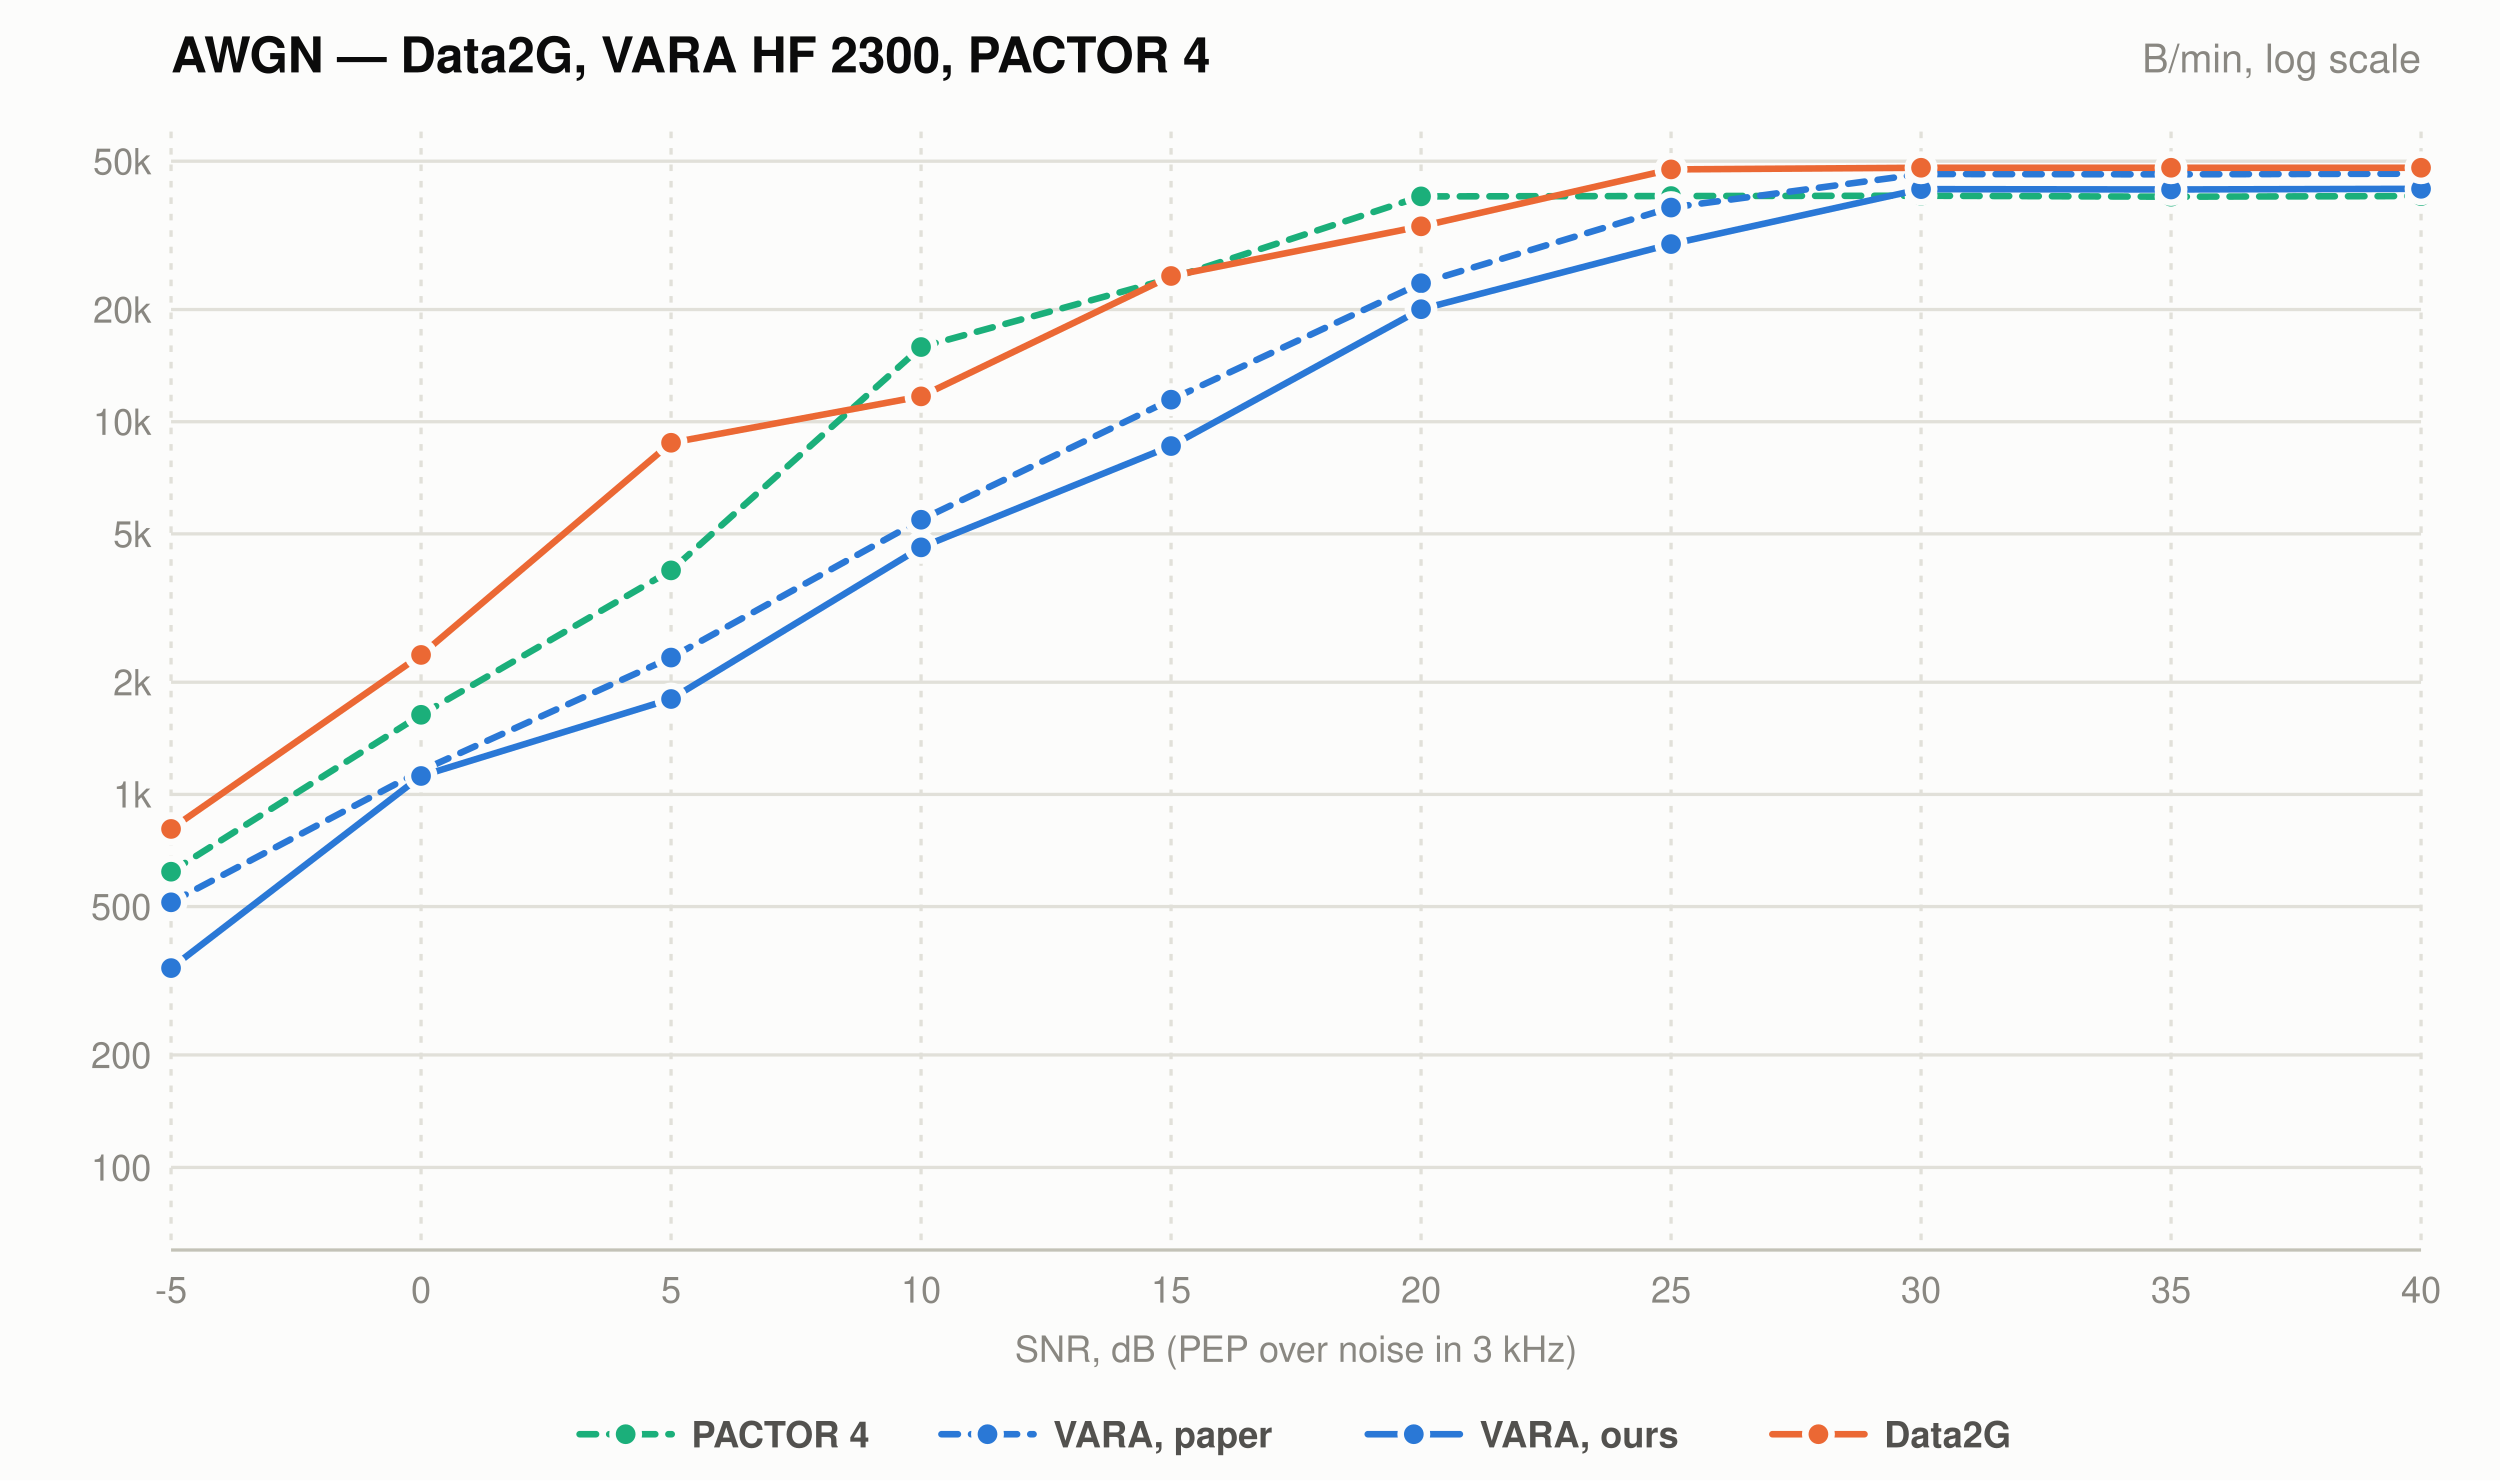
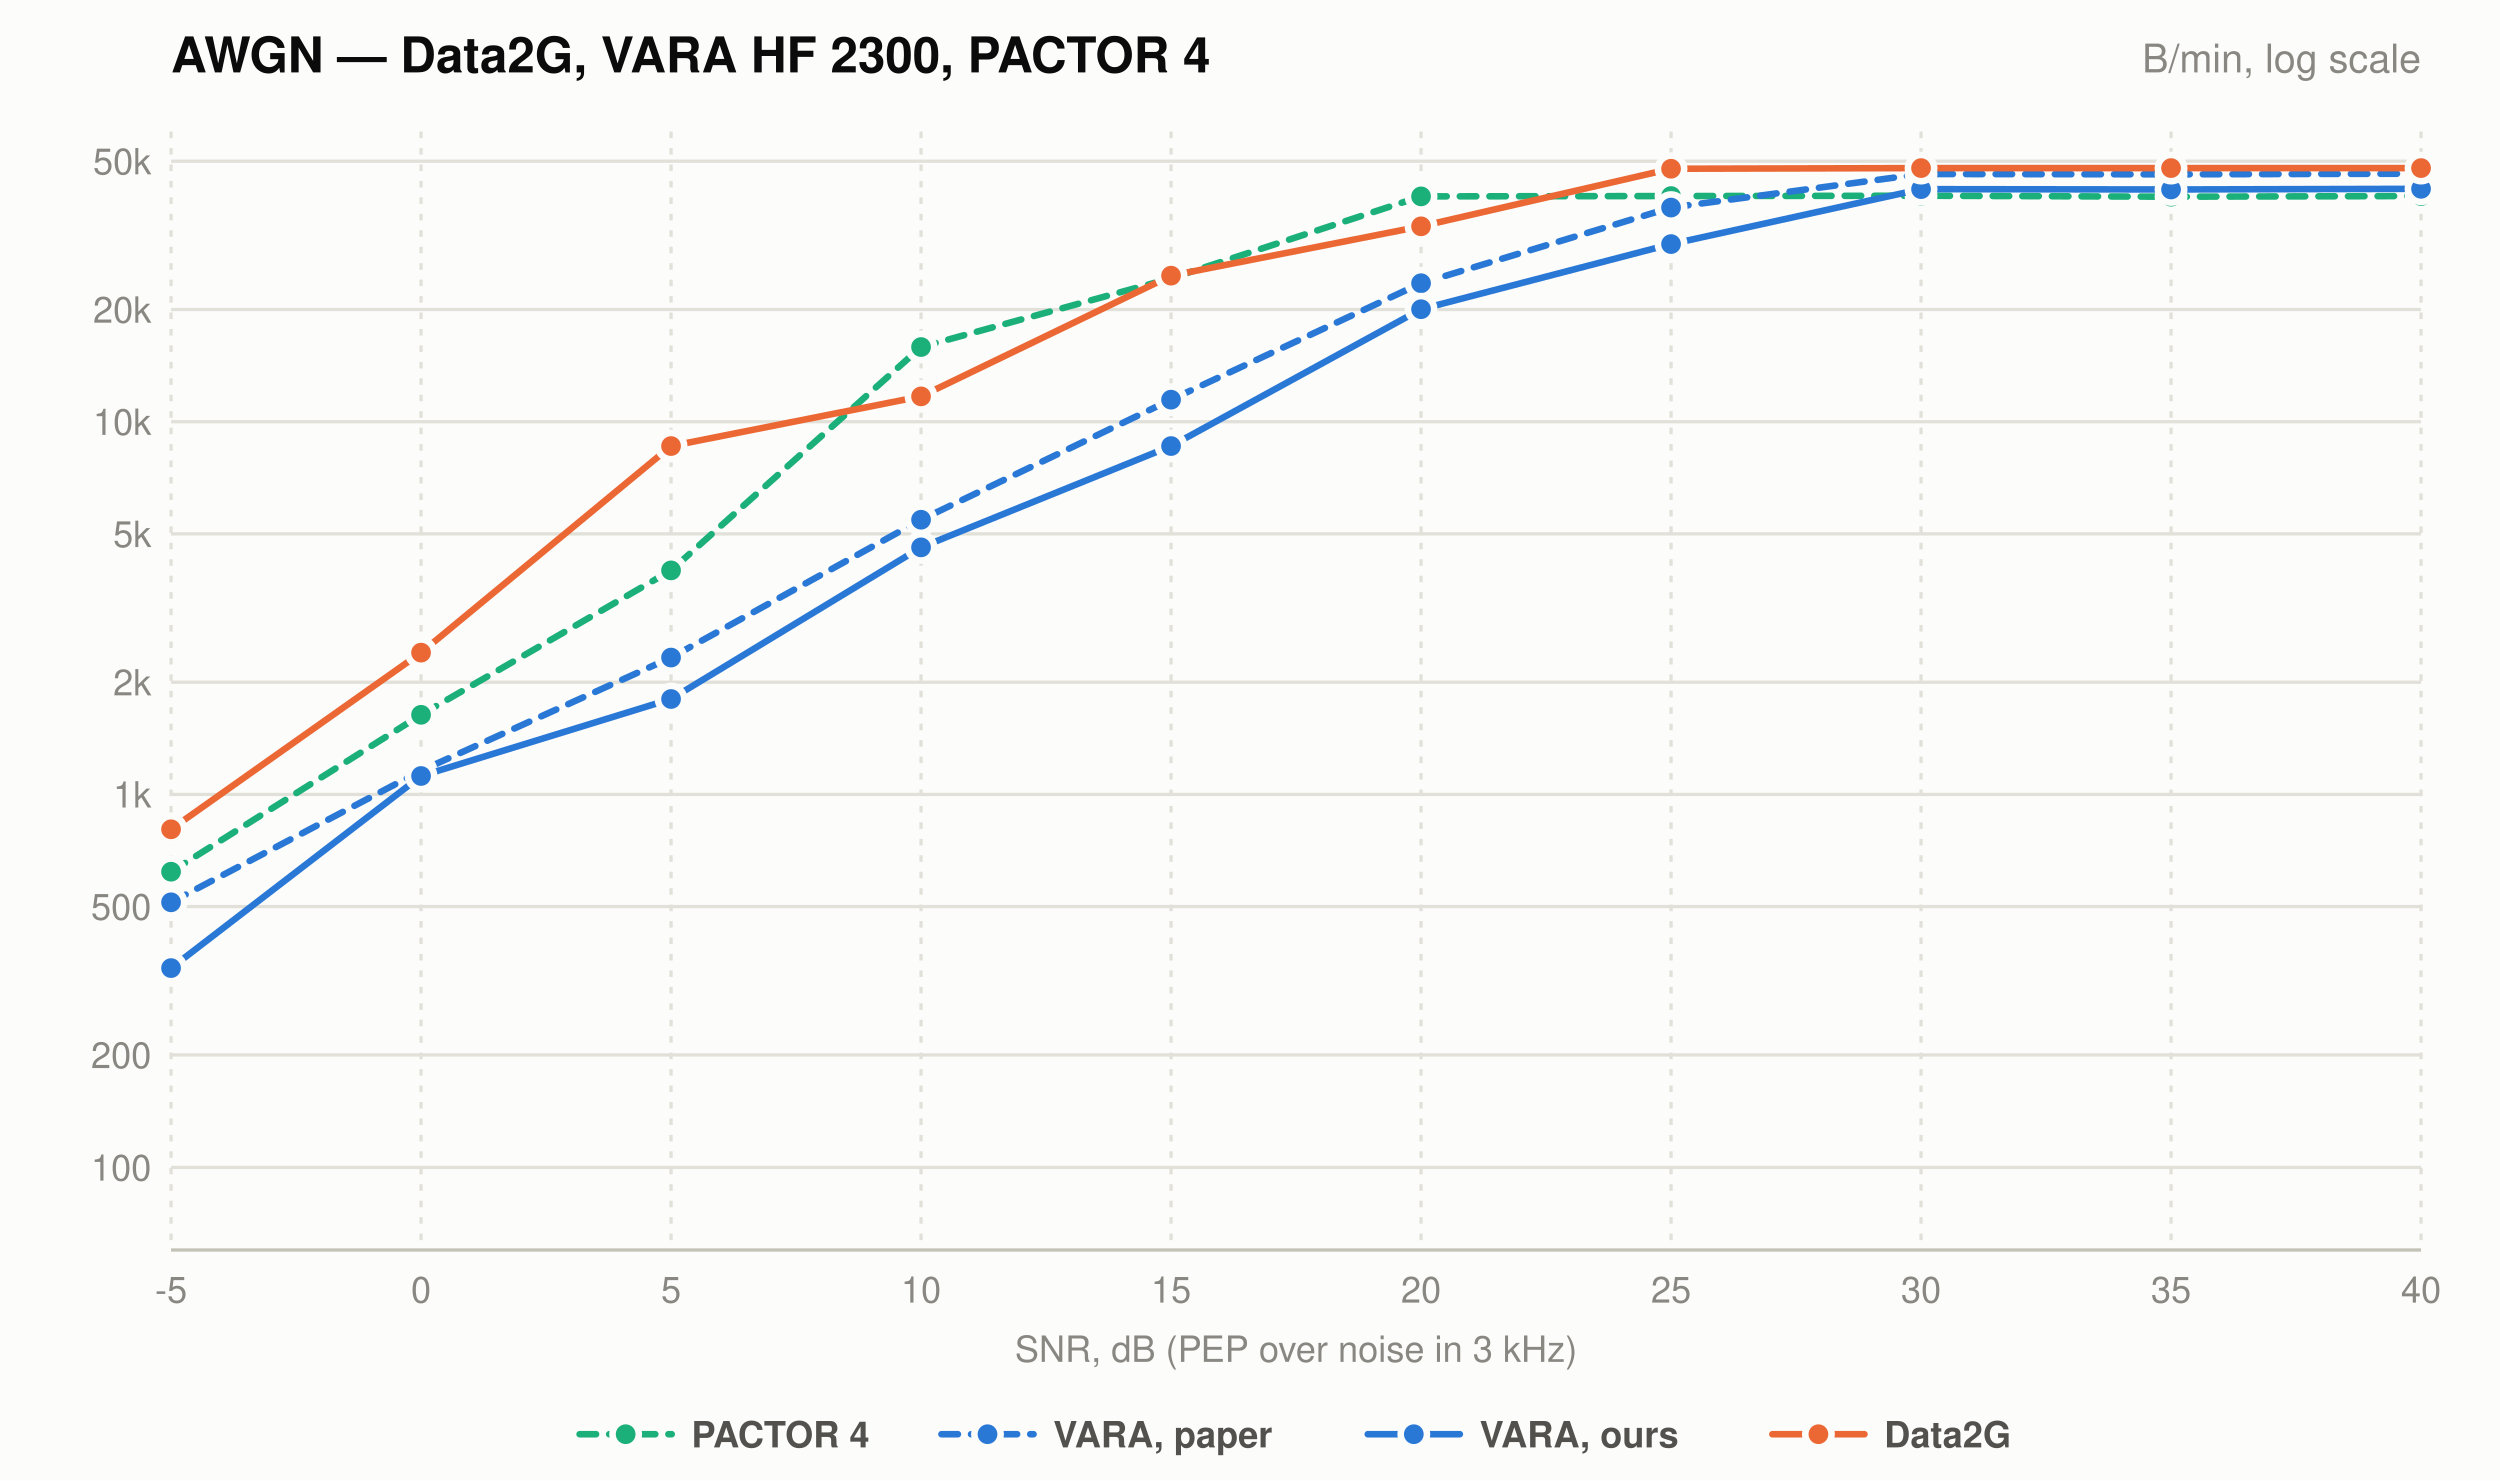
<svg xmlns="http://www.w3.org/2000/svg" viewBox="0 0 760 450" width="760" height="450" font-family="-apple-system, BlinkMacSystemFont, 'Segoe UI', Helvetica, Arial, sans-serif">
  <rect width="760" height="450" fill="#fcfcfb" />
  <text x="52" y="22" font-size="15" font-weight="600" fill="#0b0b0b">AWGN — Data2G, VARA HF 2300, PACTOR 4</text>
  <text x="736" y="22" font-size="12" fill="#898781" text-anchor="end">B/min, log scale</text>
  <line x1="52" x2="736" y1="354.9" y2="354.9" stroke="#e1e0d9" />
  <text x="46" y="358.9" font-size="11" fill="#898781" text-anchor="end">100</text>
  <line x1="52" x2="736" y1="320.7" y2="320.7" stroke="#e1e0d9" />
  <text x="46" y="324.7" font-size="11" fill="#898781" text-anchor="end">200</text>
  <line x1="52" x2="736" y1="275.6" y2="275.6" stroke="#e1e0d9" />
  <text x="46" y="279.6" font-size="11" fill="#898781" text-anchor="end">500</text>
  <line x1="52" x2="736" y1="241.5" y2="241.5" stroke="#e1e0d9" />
  <text x="46" y="245.5" font-size="11" fill="#898781" text-anchor="end">1k</text>
  <line x1="52" x2="736" y1="207.4" y2="207.4" stroke="#e1e0d9" />
  <text x="46" y="211.4" font-size="11" fill="#898781" text-anchor="end">2k</text>
  <line x1="52" x2="736" y1="162.3" y2="162.3" stroke="#e1e0d9" />
  <text x="46" y="166.3" font-size="11" fill="#898781" text-anchor="end">5k</text>
  <line x1="52" x2="736" y1="128.2" y2="128.2" stroke="#e1e0d9" />
  <text x="46" y="132.2" font-size="11" fill="#898781" text-anchor="end">10k</text>
  <line x1="52" x2="736" y1="94.1" y2="94.1" stroke="#e1e0d9" />
  <text x="46" y="98.1" font-size="11" fill="#898781" text-anchor="end">20k</text>
  <line x1="52" x2="736" y1="49.0" y2="49.0" stroke="#e1e0d9" />
  <text x="46" y="53.0" font-size="11" fill="#898781" text-anchor="end">50k</text>
  <line x1="52.0" x2="52.0" y1="40" y2="380" stroke="#e1e0d9" stroke-dasharray="2 3" />
  <text x="52.0" y="396" font-size="11" fill="#898781" text-anchor="middle">-5</text>
  <line x1="128.0" x2="128.0" y1="40" y2="380" stroke="#e1e0d9" stroke-dasharray="2 3" />
  <text x="128.0" y="396" font-size="11" fill="#898781" text-anchor="middle">0</text>
  <line x1="204.0" x2="204.0" y1="40" y2="380" stroke="#e1e0d9" stroke-dasharray="2 3" />
  <text x="204.0" y="396" font-size="11" fill="#898781" text-anchor="middle">5</text>
  <line x1="280.0" x2="280.0" y1="40" y2="380" stroke="#e1e0d9" stroke-dasharray="2 3" />
  <text x="280.0" y="396" font-size="11" fill="#898781" text-anchor="middle">10</text>
  <line x1="356.0" x2="356.0" y1="40" y2="380" stroke="#e1e0d9" stroke-dasharray="2 3" />
  <text x="356.0" y="396" font-size="11" fill="#898781" text-anchor="middle">15</text>
  <line x1="432.0" x2="432.0" y1="40" y2="380" stroke="#e1e0d9" stroke-dasharray="2 3" />
  <text x="432.0" y="396" font-size="11" fill="#898781" text-anchor="middle">20</text>
  <line x1="508.0" x2="508.0" y1="40" y2="380" stroke="#e1e0d9" stroke-dasharray="2 3" />
  <text x="508.0" y="396" font-size="11" fill="#898781" text-anchor="middle">25</text>
  <line x1="584.0" x2="584.0" y1="40" y2="380" stroke="#e1e0d9" stroke-dasharray="2 3" />
  <text x="584.0" y="396" font-size="11" fill="#898781" text-anchor="middle">30</text>
  <line x1="660.0" x2="660.0" y1="40" y2="380" stroke="#e1e0d9" stroke-dasharray="2 3" />
  <text x="660.0" y="396" font-size="11" fill="#898781" text-anchor="middle">35</text>
  <line x1="736.0" x2="736.0" y1="40" y2="380" stroke="#e1e0d9" stroke-dasharray="2 3" />
  <text x="736.0" y="396" font-size="11" fill="#898781" text-anchor="middle">40</text>
  <line x1="52" x2="736" y1="380" y2="380" stroke="#c3c2b7" />
  <text x="394.0" y="414" font-size="11" fill="#898781" text-anchor="middle">SNR, dB (PEP over noise in 3 kHz)</text>
  <path d="M52.0,265.0L128.0,217.3L204.0,173.4L280.0,105.5L356.0,84.6L432.0,59.7L508.0,59.6L584.0,59.5L660.0,59.8L736.0,59.6" fill="none" stroke="#1baf7a" stroke-width="2" stroke-linejoin="round" stroke-linecap="round" stroke-dasharray="5 4" />
  <circle cx="52.0" cy="265.0" r="4" fill="#1baf7a" stroke="#fcfcfb" stroke-width="2" />
  <circle cx="128.0" cy="217.3" r="4" fill="#1baf7a" stroke="#fcfcfb" stroke-width="2" />
  <circle cx="204.0" cy="173.4" r="4" fill="#1baf7a" stroke="#fcfcfb" stroke-width="2" />
  <circle cx="280.0" cy="105.5" r="4" fill="#1baf7a" stroke="#fcfcfb" stroke-width="2" />
  <circle cx="356.0" cy="84.6" r="4" fill="#1baf7a" stroke="#fcfcfb" stroke-width="2" />
  <circle cx="432.0" cy="59.7" r="4" fill="#1baf7a" stroke="#fcfcfb" stroke-width="2" />
  <circle cx="508.0" cy="59.6" r="4" fill="#1baf7a" stroke="#fcfcfb" stroke-width="2" />
  <circle cx="584.0" cy="59.5" r="4" fill="#1baf7a" stroke="#fcfcfb" stroke-width="2" />
  <circle cx="660.0" cy="59.8" r="4" fill="#1baf7a" stroke="#fcfcfb" stroke-width="2" />
  <circle cx="736.0" cy="59.6" r="4" fill="#1baf7a" stroke="#fcfcfb" stroke-width="2" />
  <path d="M52.0,274.3L128.0,234.3L204.0,199.9L280.0,158.0L356.0,121.5L432.0,86.1L508.0,63.1L584.0,52.9L660.0,53.0L736.0,52.8" fill="none" stroke="#2a78d6" stroke-width="2" stroke-linejoin="round" stroke-linecap="round" stroke-dasharray="5 4" />
  <circle cx="52.0" cy="274.3" r="4" fill="#2a78d6" stroke="#fcfcfb" stroke-width="2" />
  <circle cx="128.0" cy="234.3" r="4" fill="#2a78d6" stroke="#fcfcfb" stroke-width="2" />
  <circle cx="204.0" cy="199.9" r="4" fill="#2a78d6" stroke="#fcfcfb" stroke-width="2" />
  <circle cx="280.0" cy="158.0" r="4" fill="#2a78d6" stroke="#fcfcfb" stroke-width="2" />
  <circle cx="356.0" cy="121.5" r="4" fill="#2a78d6" stroke="#fcfcfb" stroke-width="2" />
  <circle cx="432.0" cy="86.1" r="4" fill="#2a78d6" stroke="#fcfcfb" stroke-width="2" />
  <circle cx="508.0" cy="63.1" r="4" fill="#2a78d6" stroke="#fcfcfb" stroke-width="2" />
  <circle cx="584.0" cy="52.9" r="4" fill="#2a78d6" stroke="#fcfcfb" stroke-width="2" />
  <circle cx="660.0" cy="53.0" r="4" fill="#2a78d6" stroke="#fcfcfb" stroke-width="2" />
  <circle cx="736.0" cy="52.8" r="4" fill="#2a78d6" stroke="#fcfcfb" stroke-width="2" />
  <path d="M52.0,294.3L128.0,235.9L204.0,212.5L280.0,166.4L356.0,135.6L432.0,94.0L508.0,74.2L584.0,57.5L660.0,57.6L736.0,57.4" fill="none" stroke="#2a78d6" stroke-width="2" stroke-linejoin="round" stroke-linecap="round" />
  <circle cx="52.0" cy="294.3" r="4" fill="#2a78d6" stroke="#fcfcfb" stroke-width="2" />
  <circle cx="128.0" cy="235.9" r="4" fill="#2a78d6" stroke="#fcfcfb" stroke-width="2" />
  <circle cx="204.0" cy="212.5" r="4" fill="#2a78d6" stroke="#fcfcfb" stroke-width="2" />
  <circle cx="280.0" cy="166.4" r="4" fill="#2a78d6" stroke="#fcfcfb" stroke-width="2" />
  <circle cx="356.0" cy="135.6" r="4" fill="#2a78d6" stroke="#fcfcfb" stroke-width="2" />
  <circle cx="432.0" cy="94.0" r="4" fill="#2a78d6" stroke="#fcfcfb" stroke-width="2" />
  <circle cx="508.0" cy="74.2" r="4" fill="#2a78d6" stroke="#fcfcfb" stroke-width="2" />
  <circle cx="584.0" cy="57.5" r="4" fill="#2a78d6" stroke="#fcfcfb" stroke-width="2" />
  <circle cx="660.0" cy="57.6" r="4" fill="#2a78d6" stroke="#fcfcfb" stroke-width="2" />
  <circle cx="736.0" cy="57.4" r="4" fill="#2a78d6" stroke="#fcfcfb" stroke-width="2" />
-   <path d="M52.0,252.0L128.0,199.1L204.0,134.6L280.0,120.5L356.0,83.9L432.0,68.8L508.0,51.5L584.0,51.0L660.0,51.0L736.0,51.0" fill="none" stroke="#eb6834" stroke-width="2" stroke-linejoin="round" stroke-linecap="round" />
-   <circle cx="52.0" cy="252.0" r="4" fill="#eb6834" stroke="#fcfcfb" stroke-width="2" />
-   <circle cx="128.0" cy="199.1" r="4" fill="#eb6834" stroke="#fcfcfb" stroke-width="2" />
-   <circle cx="204.0" cy="134.6" r="4" fill="#eb6834" stroke="#fcfcfb" stroke-width="2" />
+   <path d="M52.0,252.1L128.0,198.4L204.0,135.6L280.0,120.5L356.0,83.8L432.0,68.8L508.0,51.3L584.0,51.1L660.0,51.1L736.0,51.1" fill="none" stroke="#eb6834" stroke-width="2" stroke-linejoin="round" stroke-linecap="round" />
+   <circle cx="52.0" cy="252.1" r="4" fill="#eb6834" stroke="#fcfcfb" stroke-width="2" />
+   <circle cx="128.0" cy="198.4" r="4" fill="#eb6834" stroke="#fcfcfb" stroke-width="2" />
+   <circle cx="204.0" cy="135.6" r="4" fill="#eb6834" stroke="#fcfcfb" stroke-width="2" />
  <circle cx="280.0" cy="120.5" r="4" fill="#eb6834" stroke="#fcfcfb" stroke-width="2" />
-   <circle cx="356.0" cy="83.9" r="4" fill="#eb6834" stroke="#fcfcfb" stroke-width="2" />
+   <circle cx="356.0" cy="83.8" r="4" fill="#eb6834" stroke="#fcfcfb" stroke-width="2" />
  <circle cx="432.0" cy="68.8" r="4" fill="#eb6834" stroke="#fcfcfb" stroke-width="2" />
-   <circle cx="508.0" cy="51.5" r="4" fill="#eb6834" stroke="#fcfcfb" stroke-width="2" />
-   <circle cx="584.0" cy="51.0" r="4" fill="#eb6834" stroke="#fcfcfb" stroke-width="2" />
-   <circle cx="660.0" cy="51.0" r="4" fill="#eb6834" stroke="#fcfcfb" stroke-width="2" />
-   <circle cx="736.0" cy="51.0" r="4" fill="#eb6834" stroke="#fcfcfb" stroke-width="2" />
+   <circle cx="508.0" cy="51.3" r="4" fill="#eb6834" stroke="#fcfcfb" stroke-width="2" />
+   <circle cx="584.0" cy="51.1" r="4" fill="#eb6834" stroke="#fcfcfb" stroke-width="2" />
+   <circle cx="660.0" cy="51.1" r="4" fill="#eb6834" stroke="#fcfcfb" stroke-width="2" />
+   <circle cx="736.0" cy="51.1" r="4" fill="#eb6834" stroke="#fcfcfb" stroke-width="2" />
  <line x1="176.2" x2="204.2" y1="436" y2="436" stroke="#1baf7a" stroke-width="2" stroke-linecap="round" stroke-dasharray="5 4" />
  <circle cx="190.2" cy="436" r="4" fill="#1baf7a" stroke="#fcfcfb" stroke-width="2" />
  <text x="210.2" y="440" font-size="11" font-weight="600" fill="#52514e">PACTOR 4</text>
  <line x1="286.2" x2="314.2" y1="436" y2="436" stroke="#2a78d6" stroke-width="2" stroke-linecap="round" stroke-dasharray="5 4" />
  <circle cx="300.2" cy="436" r="4" fill="#2a78d6" stroke="#fcfcfb" stroke-width="2" />
  <text x="320.2" y="440" font-size="11" font-weight="600" fill="#52514e">VARA, paper</text>
  <line x1="415.8" x2="443.8" y1="436" y2="436" stroke="#2a78d6" stroke-width="2" stroke-linecap="round" />
  <circle cx="429.8" cy="436" r="4" fill="#2a78d6" stroke="#fcfcfb" stroke-width="2" />
  <text x="449.8" y="440" font-size="11" font-weight="600" fill="#52514e">VARA, ours</text>
  <line x1="538.8" x2="566.8" y1="436" y2="436" stroke="#eb6834" stroke-width="2" stroke-linecap="round" />
  <circle cx="552.8" cy="436" r="4" fill="#eb6834" stroke="#fcfcfb" stroke-width="2" />
  <text x="572.8" y="440" font-size="11" font-weight="600" fill="#52514e">Data2G</text>
</svg>
